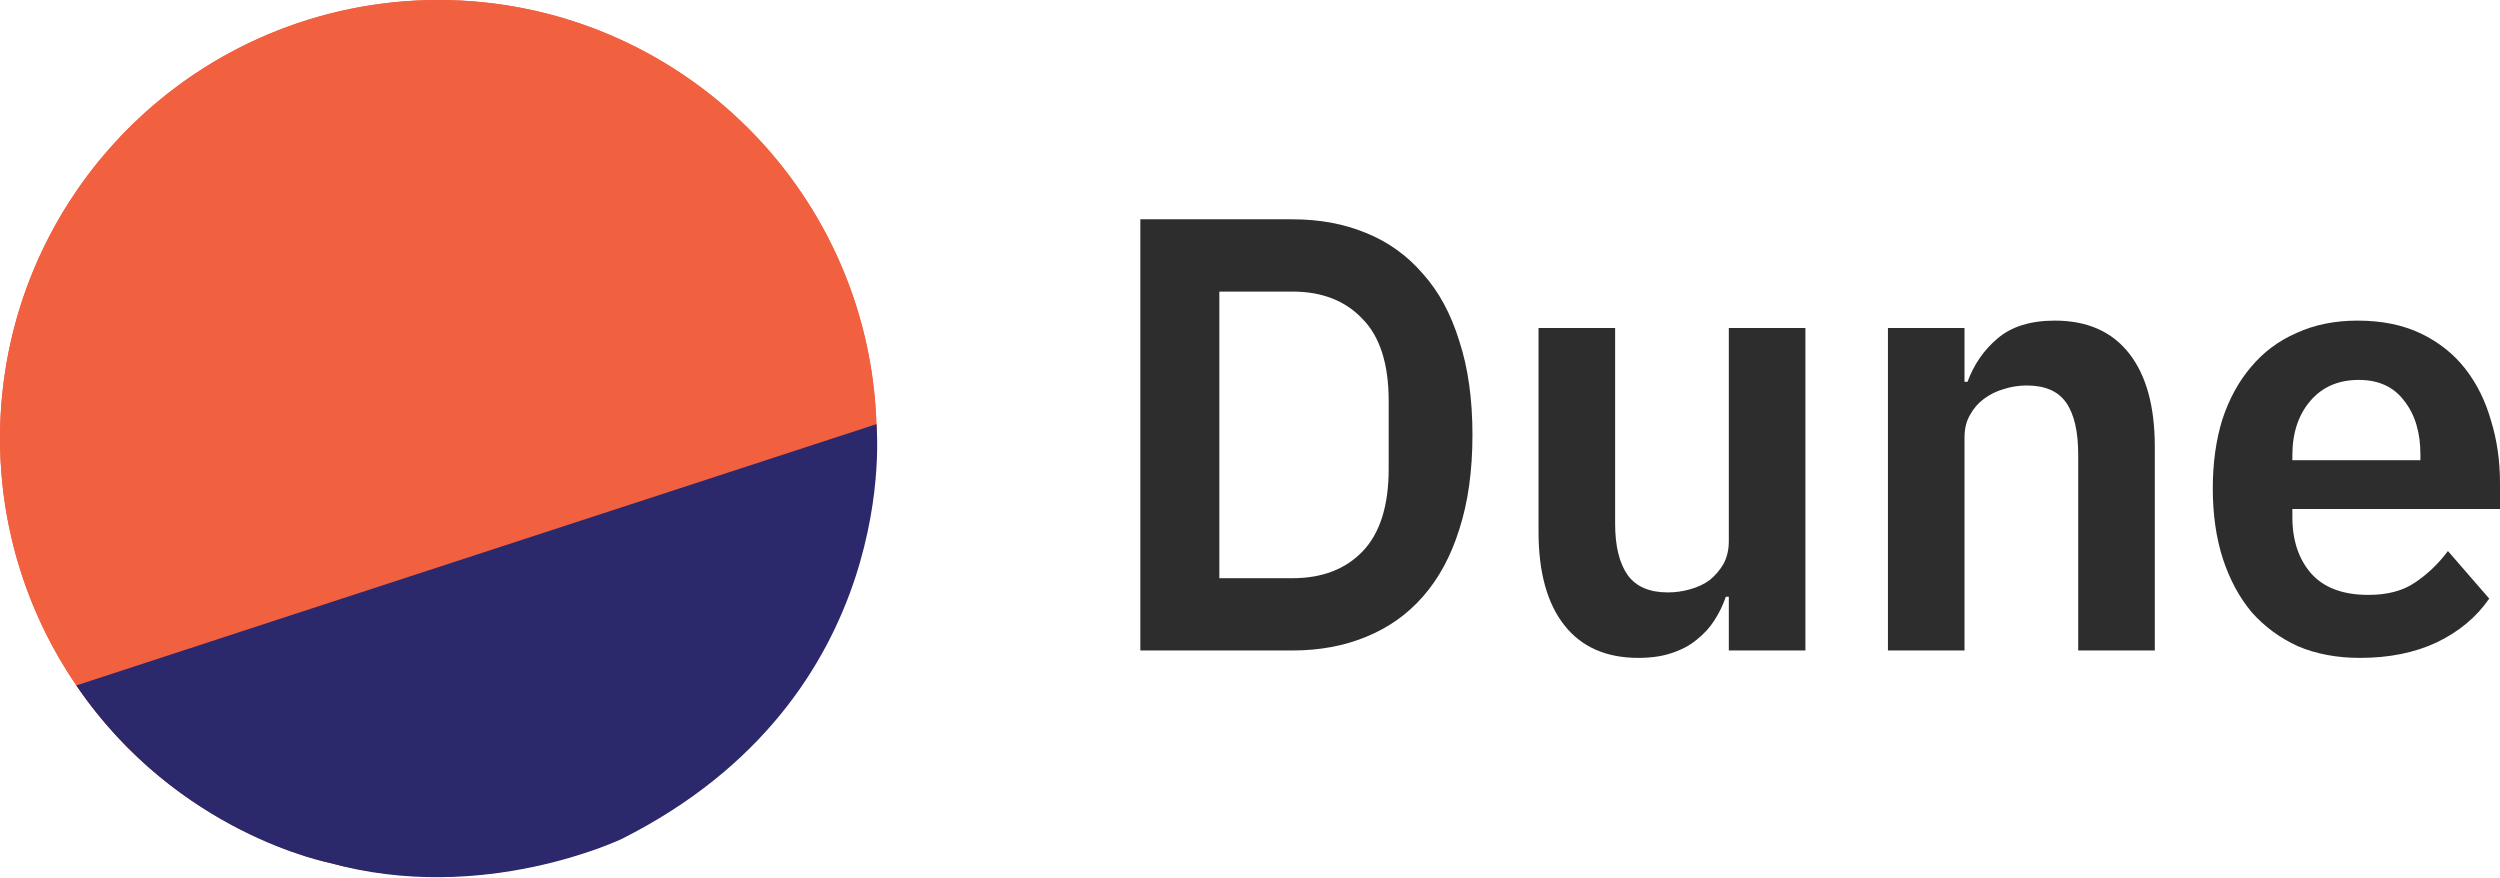
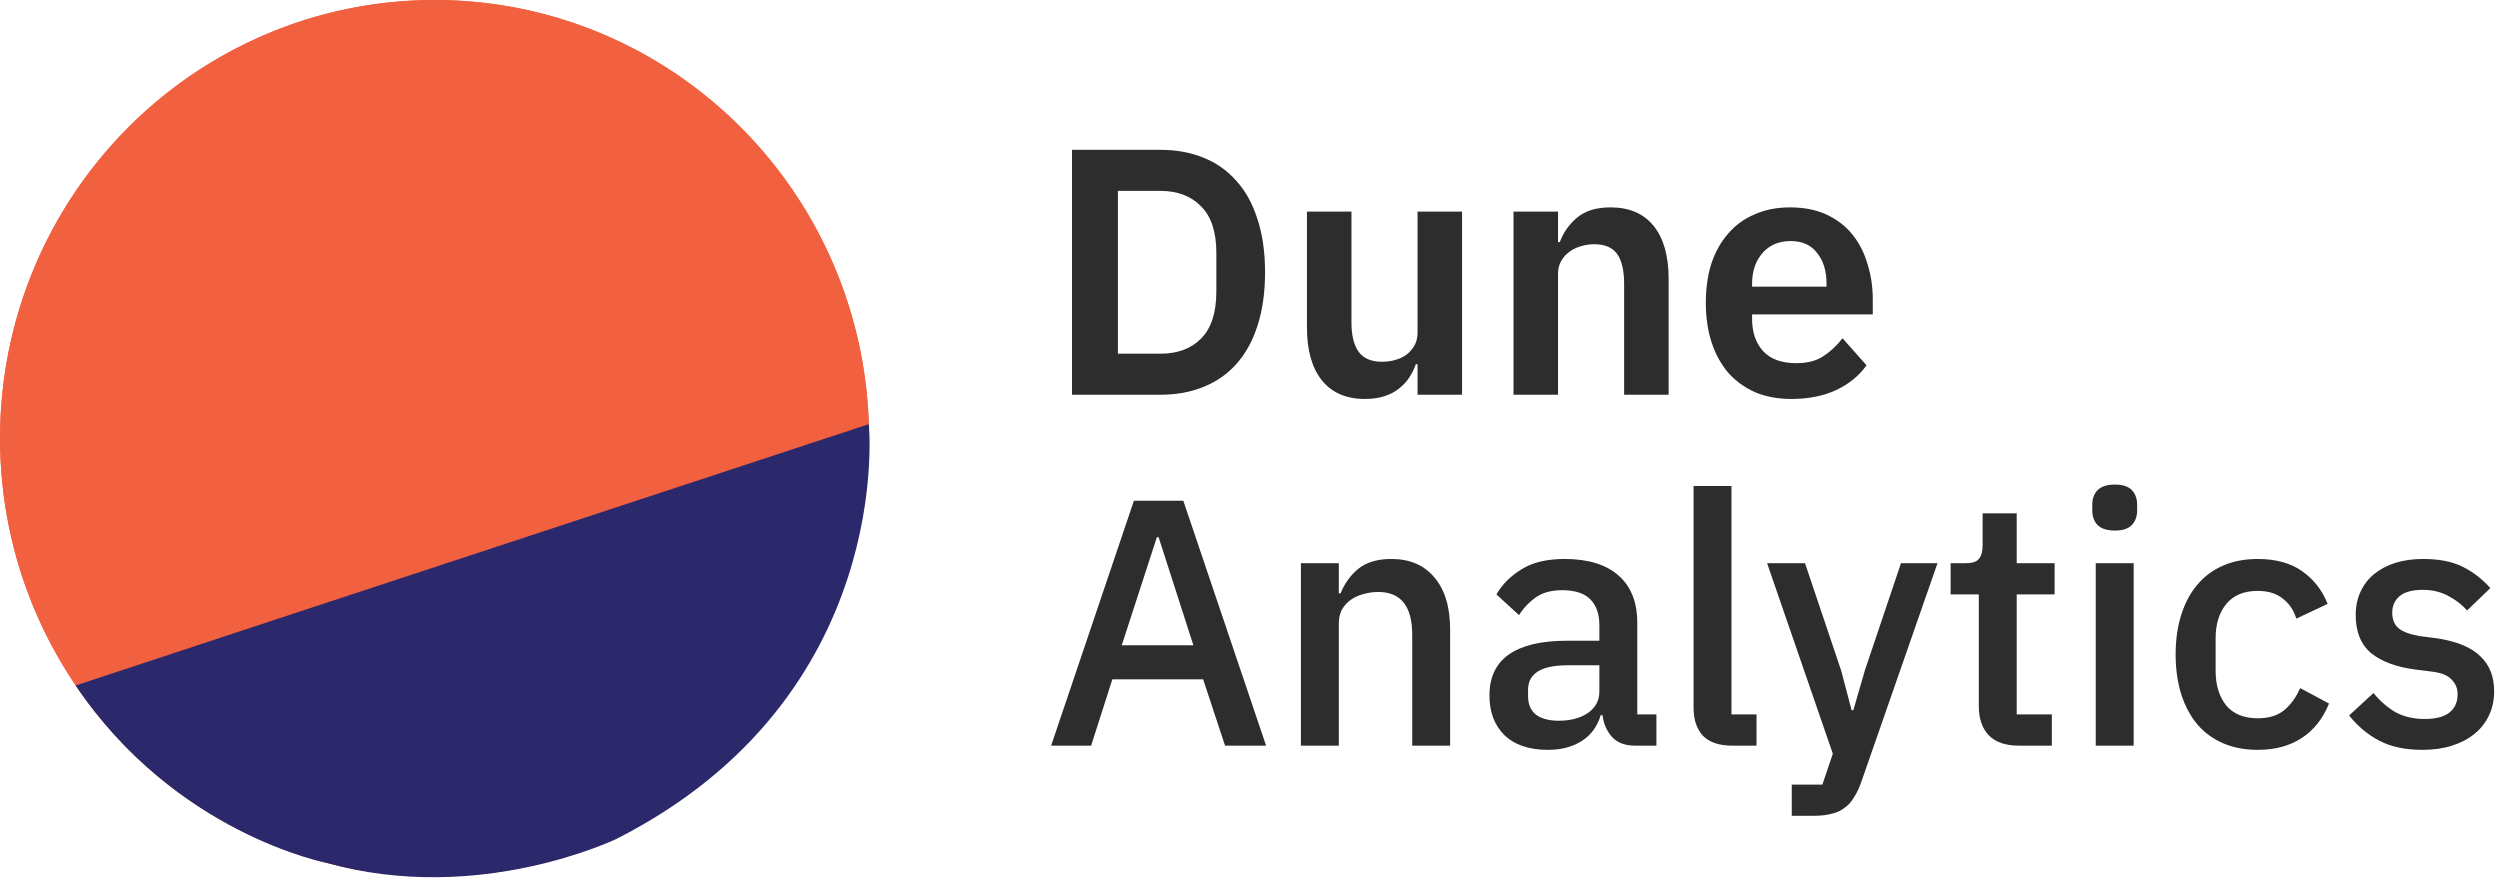
- <svg xmlns="http://www.w3.org/2000/svg" width="114" height="40" viewBox="0 0 114 40" fill="none">
-   <path d="M19.989 39.969C31.028 39.969 39.976 31.021 39.976 19.984C39.976 8.947 31.028 7.62939e-05 19.989 7.62939e-05C8.951 7.62939e-05 0.002 8.947 0.002 19.984C0.002 31.021 8.951 39.969 19.989 39.969Z" fill="#F06040" />
-   <path d="M31.648 3.754C28.438 1.448 24.615 0.145 20.664 0.011C16.714 -0.122 12.812 0.918 9.452 3.001C6.093 5.085 3.427 8.117 1.791 11.715C0.156 15.314 -0.376 19.316 0.263 23.217C0.903 27.117 2.684 30.74 5.383 33.628C8.082 36.516 11.577 38.539 15.426 39.441C19.274 40.343 23.304 40.084 27.006 38.696C30.707 37.308 33.913 34.854 36.22 31.644C37.751 29.512 38.848 27.1 39.447 24.545C40.046 21.99 40.136 19.342 39.711 16.752C39.286 14.162 38.356 11.681 36.972 9.451C35.589 7.221 33.78 5.285 31.648 3.754V3.754Z" fill="#F1603F" />
-   <path d="M3.479 31.257C3.479 31.257 16.687 26.931 39.965 19.341C39.965 19.341 41.24 31.77 28.354 38.254C28.354 38.254 22 41.299 15.028 39.346C15.028 39.346 8.087 38.035 3.479 31.257Z" fill="#2B286C" />
-   <path d="M52 10H58.931C60.168 10 61.286 10.207 62.287 10.62C63.306 11.033 64.169 11.653 64.879 12.479C65.607 13.286 66.161 14.31 66.543 15.549C66.944 16.77 67.144 18.197 67.144 19.831C67.144 21.465 66.944 22.901 66.543 24.141C66.161 25.361 65.607 26.385 64.879 27.211C64.169 28.019 63.306 28.629 62.287 29.042C61.286 29.455 60.168 29.662 58.931 29.662H52V10ZM58.931 26.366C60.277 26.366 61.341 25.962 62.123 25.155C62.923 24.329 63.324 23.07 63.324 21.38V18.282C63.324 16.591 62.923 15.343 62.123 14.535C61.341 13.709 60.277 13.296 58.931 13.296H55.602V26.366H58.931Z" fill="#2D2D2D" />
-   <path d="M78.834 27.211H78.698C78.571 27.587 78.398 27.944 78.18 28.282C77.98 28.601 77.716 28.892 77.388 29.155C77.079 29.418 76.697 29.624 76.242 29.775C75.806 29.925 75.296 30 74.714 30C73.241 30 72.113 29.502 71.331 28.507C70.549 27.512 70.157 26.094 70.157 24.253V14.958H73.65V23.887C73.65 24.901 73.841 25.681 74.223 26.225C74.605 26.751 75.215 27.014 76.051 27.014C76.397 27.014 76.733 26.967 77.061 26.873C77.406 26.779 77.707 26.639 77.961 26.451C78.216 26.244 78.425 26 78.589 25.718C78.753 25.418 78.834 25.07 78.834 24.676V14.958H82.327V29.662H78.834V27.211Z" fill="#2D2D2D" />
-   <path d="M86.09 29.662V14.958H89.582V17.409H89.719C90.01 16.62 90.464 15.962 91.083 15.437C91.719 14.892 92.593 14.62 93.702 14.62C95.176 14.62 96.303 15.117 97.086 16.113C97.868 17.108 98.259 18.526 98.259 20.366V29.662H94.766V20.732C94.766 19.681 94.585 18.892 94.221 18.366C93.857 17.84 93.257 17.578 92.42 17.578C92.056 17.578 91.701 17.634 91.356 17.747C91.028 17.84 90.728 17.991 90.455 18.197C90.201 18.385 89.991 18.629 89.828 18.93C89.664 19.211 89.582 19.549 89.582 19.944V29.662H86.09Z" fill="#2D2D2D" />
-   <path d="M107.615 30C106.56 30 105.614 29.822 104.777 29.465C103.959 29.089 103.258 28.573 102.676 27.916C102.112 27.239 101.676 26.432 101.367 25.493C101.057 24.535 100.903 23.465 100.903 22.282C100.903 21.117 101.048 20.066 101.339 19.127C101.649 18.188 102.085 17.39 102.649 16.732C103.213 16.056 103.904 15.54 104.723 15.183C105.541 14.807 106.469 14.62 107.506 14.62C108.616 14.62 109.58 14.817 110.398 15.211C111.217 15.606 111.89 16.141 112.417 16.817C112.945 17.493 113.336 18.282 113.591 19.183C113.864 20.066 114 21.014 114 22.028V23.211H104.532V23.578C104.532 24.648 104.823 25.512 105.405 26.169C105.987 26.808 106.851 27.127 107.997 27.127C108.87 27.127 109.58 26.939 110.125 26.563C110.689 26.188 111.19 25.709 111.626 25.127L113.509 27.296C112.927 28.141 112.126 28.808 111.108 29.296C110.107 29.765 108.943 30 107.615 30ZM107.561 17.324C106.633 17.324 105.896 17.643 105.35 18.282C104.805 18.92 104.532 19.747 104.532 20.761V20.986H110.371V20.732C110.371 19.718 110.125 18.901 109.634 18.282C109.161 17.643 108.47 17.324 107.561 17.324Z" fill="#2D2D2D" />
+ <svg xmlns="http://www.w3.org/2000/svg" width="1440" height="506" viewBox="0 0 1440 506" fill="none">
+   <path d="M617.473 86.302H668.361C677.443 86.302 685.658 87.784 693.004 90.749C700.483 93.713 706.828 98.159 712.037 104.088C717.379 109.882 721.453 117.225 724.258 126.118C727.196 134.877 728.666 145.117 728.666 156.84C728.666 168.562 727.196 178.87 724.258 187.763C721.453 196.521 717.379 203.864 712.037 209.793C706.828 215.587 700.483 219.966 693.004 222.93C685.658 225.895 677.443 227.377 668.361 227.377H617.473V86.302ZM668.361 203.73C678.245 203.73 686.058 200.833 691.802 195.039C697.678 189.11 700.617 180.082 700.617 167.956V145.723C700.617 133.597 697.678 124.636 691.802 118.842C686.058 112.914 678.245 109.949 668.361 109.949H643.918V203.73H668.361Z" fill="#2D2D2D" />
+   <path d="M816.509 209.793H815.507C814.572 212.488 813.303 215.048 811.7 217.473C810.231 219.764 808.294 221.852 805.89 223.739C803.62 225.625 800.815 227.107 797.476 228.185C794.27 229.263 790.53 229.802 786.256 229.802C775.437 229.802 767.156 226.232 761.413 219.09C755.67 211.949 752.798 201.776 752.798 188.571V121.874H778.443V185.944C778.443 193.22 779.845 198.812 782.65 202.719C785.455 206.492 789.929 208.378 796.073 208.378C798.611 208.378 801.082 208.041 803.486 207.368C806.024 206.694 808.228 205.683 810.098 204.336C811.968 202.854 813.504 201.102 814.706 199.081C815.908 196.925 816.509 194.432 816.509 191.603V121.874H842.153V227.377H816.509V209.793Z" fill="#2D2D2D" />
+   <path d="M871.783 227.377V121.874H897.427V139.458H898.429C900.566 133.799 903.905 129.083 908.446 125.31C913.121 121.402 919.532 119.449 927.68 119.449C938.499 119.449 946.78 123.019 952.523 130.161C958.266 137.302 961.138 147.475 961.138 160.68V227.377H935.493V163.307C935.493 155.762 934.158 150.102 931.486 146.33C928.815 142.557 924.408 140.67 918.264 140.67C915.592 140.67 912.988 141.075 910.45 141.883C908.046 142.557 905.842 143.635 903.838 145.117C901.969 146.464 900.433 148.216 899.23 150.372C898.028 152.393 897.427 154.818 897.427 157.648V227.377H871.783Z" fill="#2D2D2D" />
+   <path d="M1031.84 229.802C1024.09 229.802 1017.15 228.522 1011 225.962C1004.99 223.267 999.85 219.562 995.576 214.846C991.435 209.995 988.23 204.201 985.959 197.464C983.689 190.592 982.553 182.912 982.553 174.423C982.553 166.069 983.622 158.524 985.759 151.787C988.029 145.05 991.235 139.323 995.376 134.607C999.516 129.756 1004.59 126.051 1010.6 123.491C1016.61 120.796 1023.42 119.449 1031.04 119.449C1039.18 119.449 1046.26 120.863 1052.27 123.693C1058.28 126.523 1063.23 130.363 1067.1 135.213C1070.97 140.064 1073.85 145.723 1075.71 152.191C1077.72 158.524 1078.72 165.328 1078.72 172.604V181.093H1009.2V183.721C1009.2 191.401 1011.34 197.599 1015.61 202.315C1019.88 206.896 1026.23 209.187 1034.64 209.187C1041.05 209.187 1046.26 207.839 1050.27 205.144C1054.41 202.45 1058.08 199.014 1061.29 194.837L1075.11 210.399C1070.84 216.463 1064.96 221.246 1057.48 224.749C1050.14 228.118 1041.59 229.802 1031.84 229.802ZM1031.44 138.851C1024.63 138.851 1019.22 141.142 1015.21 145.723C1011.2 150.305 1009.2 156.233 1009.2 163.509V165.126H1052.07V163.307C1052.07 156.031 1050.27 150.17 1046.66 145.723C1043.19 141.142 1038.12 138.851 1031.44 138.851Z" fill="#2D2D2D" />
+   <path d="M705.626 429.49L693.004 391.29H640.713L628.492 429.49H605.452L653.134 288.415H681.584L729.267 429.49H705.626ZM667.359 309.435H666.357L646.122 371.685H687.394L667.359 309.435Z" fill="#2D2D2D" />
+   <path d="M749.323 429.49V324.391H771.161V341.773H772.163C774.434 336.114 777.839 331.398 782.381 327.625C787.056 323.852 793.4 321.966 801.414 321.966C812.099 321.966 820.38 325.536 826.257 332.678C832.267 339.684 835.273 349.722 835.273 362.792V429.49H813.435V365.622C813.435 349.183 806.89 340.964 793.801 340.964C790.996 340.964 788.191 341.368 785.386 342.177C782.715 342.851 780.31 343.929 778.173 345.411C776.036 346.893 774.3 348.779 772.964 351.07C771.762 353.36 771.161 356.055 771.161 359.154V429.49H749.323Z" fill="#2D2D2D" />
+   <path d="M941.873 429.49C936.13 429.49 931.722 427.873 928.65 424.639C925.578 421.27 923.708 417.026 923.041 411.906H922.039C920.035 418.508 916.362 423.494 911.02 426.862C905.677 430.231 899.199 431.915 891.586 431.915C880.767 431.915 872.419 429.085 866.542 423.426C860.799 417.767 857.928 410.154 857.928 400.588C857.928 390.078 861.667 382.195 869.147 376.94C876.76 371.685 887.846 369.058 902.405 369.058H921.237V360.165C921.237 353.697 919.501 348.712 916.028 345.209C912.556 341.705 907.146 339.954 899.8 339.954C893.656 339.954 888.648 341.301 884.774 343.996C880.901 346.691 877.628 350.127 874.957 354.304L861.934 342.379C865.407 336.45 870.282 331.6 876.56 327.827C882.837 323.919 891.052 321.966 901.203 321.966C914.693 321.966 925.044 325.132 932.257 331.465C939.469 337.798 943.075 346.893 943.075 358.75V411.502H954.094V429.49H941.873ZM897.797 415.14C904.609 415.14 910.218 413.657 914.626 410.693C919.034 407.594 921.237 403.484 921.237 398.364V383.206H902.805C887.713 383.206 880.166 387.922 880.166 397.354V400.992C880.166 405.708 881.702 409.278 884.774 411.704C887.98 413.994 892.321 415.14 897.797 415.14Z" fill="#2D2D2D" />
+   <path d="M997.736 429.49C990.256 429.49 984.646 427.603 980.907 423.83C977.3 419.923 975.497 414.533 975.497 407.661V279.926H997.335V411.502H1011.76V429.49H997.736Z" fill="#2D2D2D" />
+   <path d="M1094.97 324.391H1116.01L1072.13 450.307C1070.93 453.811 1069.53 456.775 1067.93 459.2C1066.46 461.76 1064.65 463.781 1062.52 465.264C1060.51 466.88 1058.04 468.026 1055.1 468.699C1052.17 469.508 1048.69 469.912 1044.69 469.912H1032.06V451.924H1049.69L1055.71 434.138L1017.84 324.391H1039.68L1060.51 386.237L1066.52 409.076H1067.53L1074.14 386.237L1094.97 324.391Z" fill="#2D2D2D" />
+   <path d="M1162.83 429.49C1155.21 429.49 1149.47 427.536 1145.6 423.628C1141.72 419.586 1139.79 413.927 1139.79 406.651V342.379H1123.56V324.391H1132.37C1135.98 324.391 1138.45 323.583 1139.79 321.966C1141.25 320.349 1141.99 317.721 1141.99 314.083V295.691H1161.62V324.391H1183.46V342.379H1161.62V411.502H1181.86V429.49H1162.83Z" fill="#2D2D2D" />
+   <path d="M1218.17 305.595C1213.63 305.595 1210.29 304.517 1208.15 302.361C1206.15 300.205 1205.15 297.443 1205.15 294.074V290.638C1205.15 287.27 1206.15 284.507 1208.15 282.352C1210.29 280.196 1213.63 279.118 1218.17 279.118C1222.71 279.118 1225.98 280.196 1227.99 282.352C1229.99 284.507 1230.99 287.27 1230.99 290.638V294.074C1230.99 297.443 1229.99 300.205 1227.99 302.361C1225.98 304.517 1222.71 305.595 1218.17 305.595ZM1207.15 324.391H1228.99V429.49H1207.15V324.391Z" fill="#2D2D2D" />
+   <path d="M1300.44 431.915C1292.96 431.915 1286.28 430.635 1280.41 428.075C1274.53 425.515 1269.59 421.877 1265.58 417.161C1261.57 412.31 1258.5 406.516 1256.36 399.779C1254.23 392.907 1253.16 385.294 1253.16 376.94C1253.16 368.586 1254.23 361.041 1256.36 354.304C1258.5 347.432 1261.57 341.638 1265.58 336.922C1269.59 332.071 1274.53 328.366 1280.41 325.806C1286.28 323.246 1292.96 321.966 1300.44 321.966C1310.86 321.966 1319.41 324.324 1326.09 329.04C1332.76 333.756 1337.64 340.021 1340.71 347.836L1322.68 356.325C1321.21 351.474 1318.61 347.634 1314.87 344.804C1311.26 341.84 1306.45 340.358 1300.44 340.358C1292.43 340.358 1286.35 342.918 1282.21 348.038C1278.2 353.024 1276.2 359.559 1276.2 367.643V386.44C1276.2 394.524 1278.2 401.126 1282.21 406.247C1286.35 411.232 1292.43 413.725 1300.44 413.725C1306.85 413.725 1311.93 412.175 1315.67 409.076C1319.54 405.842 1322.61 401.598 1324.88 396.343L1341.51 405.236C1338.04 413.86 1332.83 420.462 1325.89 425.043C1318.94 429.624 1310.46 431.915 1300.44 431.915Z" fill="#2D2D2D" />
+   <path d="M1395.36 431.915C1385.48 431.915 1377.19 430.163 1370.52 426.66C1363.84 423.157 1358.03 418.306 1353.09 412.108L1367.11 399.173C1370.98 403.889 1375.26 407.594 1379.93 410.289C1384.74 412.849 1390.28 414.129 1396.56 414.129C1402.97 414.129 1407.71 412.916 1410.79 410.491C1413.99 407.931 1415.59 404.428 1415.59 399.981C1415.59 396.613 1414.46 393.783 1412.19 391.492C1410.05 389.067 1406.24 387.518 1400.77 386.844L1391.15 385.631C1380.47 384.284 1372.05 381.185 1365.91 376.334C1359.9 371.349 1356.89 364.005 1356.89 354.304C1356.89 349.183 1357.83 344.67 1359.7 340.762C1361.57 336.72 1364.17 333.351 1367.51 330.656C1370.98 327.827 1375.06 325.671 1379.73 324.189C1384.54 322.707 1389.82 321.966 1395.56 321.966C1404.91 321.966 1412.52 323.448 1418.4 326.412C1424.41 329.376 1429.75 333.486 1434.43 338.741L1421 351.676C1418.33 348.442 1414.79 345.68 1410.39 343.39C1406.11 340.964 1401.17 339.752 1395.56 339.752C1389.55 339.752 1385.07 340.964 1382.14 343.39C1379.33 345.815 1377.93 348.981 1377.93 352.889C1377.93 356.931 1379.2 359.963 1381.74 361.984C1384.27 364.005 1388.35 365.487 1393.96 366.43L1403.57 367.643C1415.06 369.395 1423.41 372.831 1428.62 377.951C1433.96 382.936 1436.63 389.673 1436.63 398.162C1436.63 403.282 1435.63 407.931 1433.63 412.108C1431.76 416.15 1429.02 419.653 1425.41 422.618C1421.8 425.582 1417.46 427.873 1412.39 429.49C1407.31 431.107 1401.64 431.915 1395.36 431.915Z" fill="#2D2D2D" />
+   <path d="M250.316 504.887C388.538 504.887 500.589 391.865 500.589 252.444C500.589 113.024 388.538 0.002 250.316 0.002C112.094 0.002 0.043 113.024 0.043 252.444C0.043 391.865 112.094 504.887 250.316 504.887Z" fill="#F06040" />
+   <path d="M396.289 47.417C356.087 18.288 308.225 1.837 258.754 0.145C209.283 -1.547 160.426 11.596 118.361 37.912C76.295 64.228 42.911 102.535 22.43 147.989C1.948 193.443 -4.711 244.002 3.295 293.273C11.301 342.544 33.613 388.314 67.407 424.795C101.202 461.275 144.963 486.829 193.156 498.223C241.349 509.618 291.81 506.342 338.157 488.81C384.504 471.277 424.656 440.276 453.535 399.726C472.711 372.802 486.441 342.332 493.941 310.055C501.442 277.778 502.567 244.328 497.251 211.613C491.935 178.898 480.283 147.559 462.96 119.387C445.637 91.214 422.982 66.759 396.289 47.417V47.417Z" fill="#F1603F" />
+   <path d="M43.572 394.842C43.572 394.842 208.955 340.193 500.435 244.316C500.435 244.316 516.401 401.328 355.046 483.227C355.046 483.227 275.478 521.697 188.185 497.019C188.185 497.019 101.262 480.468 43.572 394.842Z" fill="#2B286C" />
</svg>
